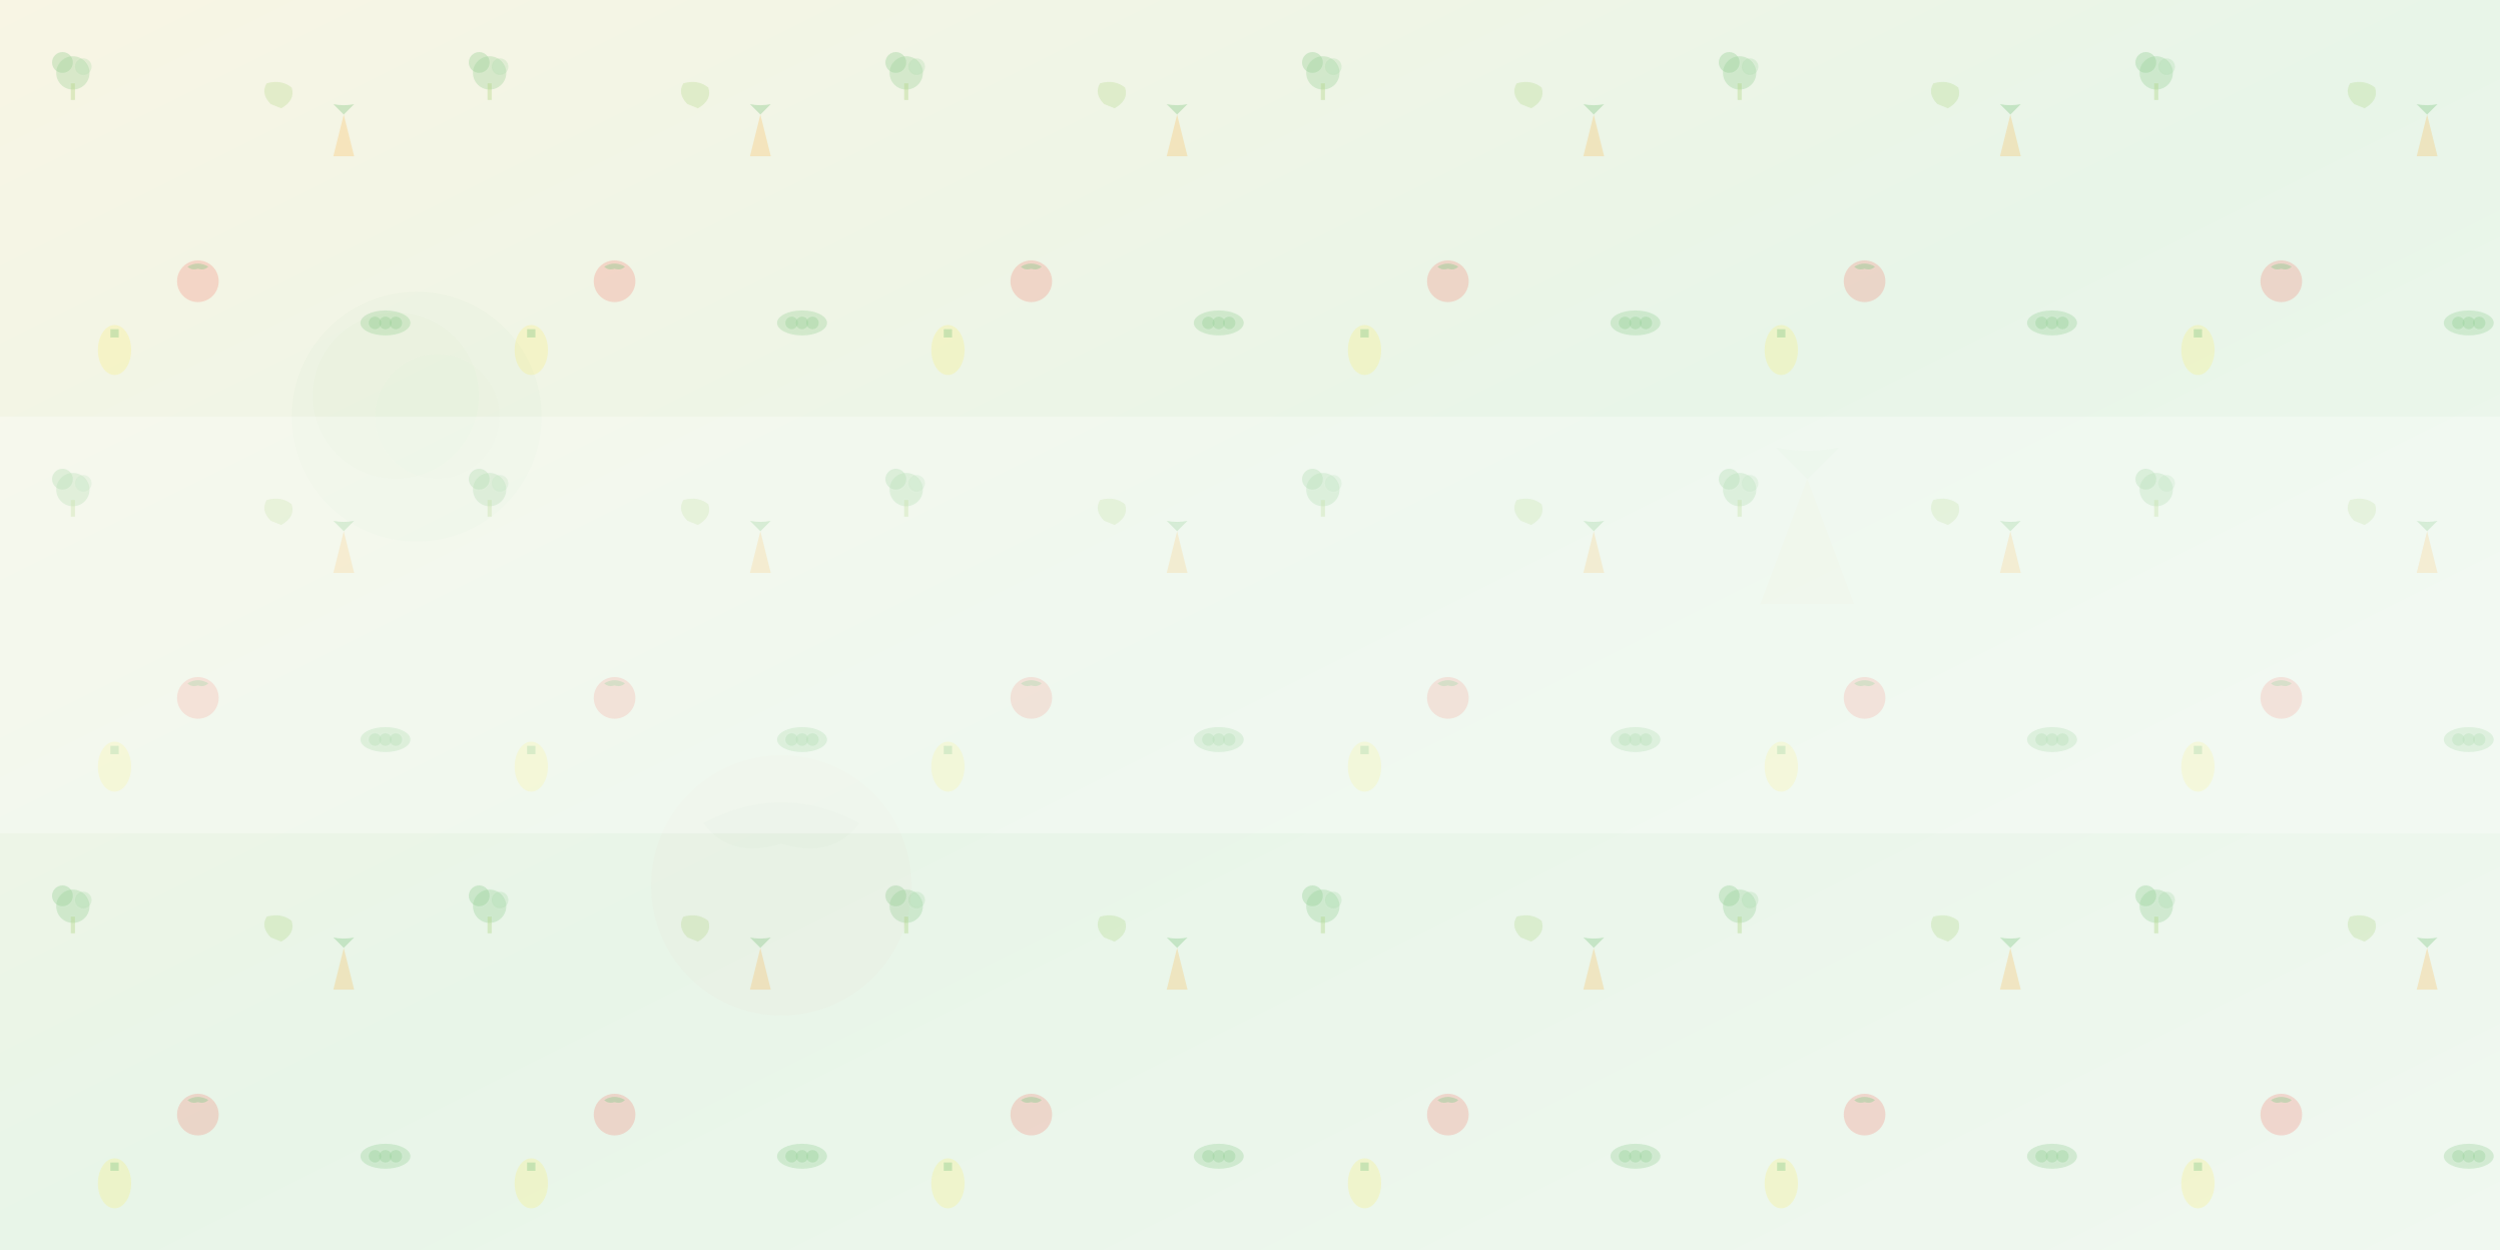
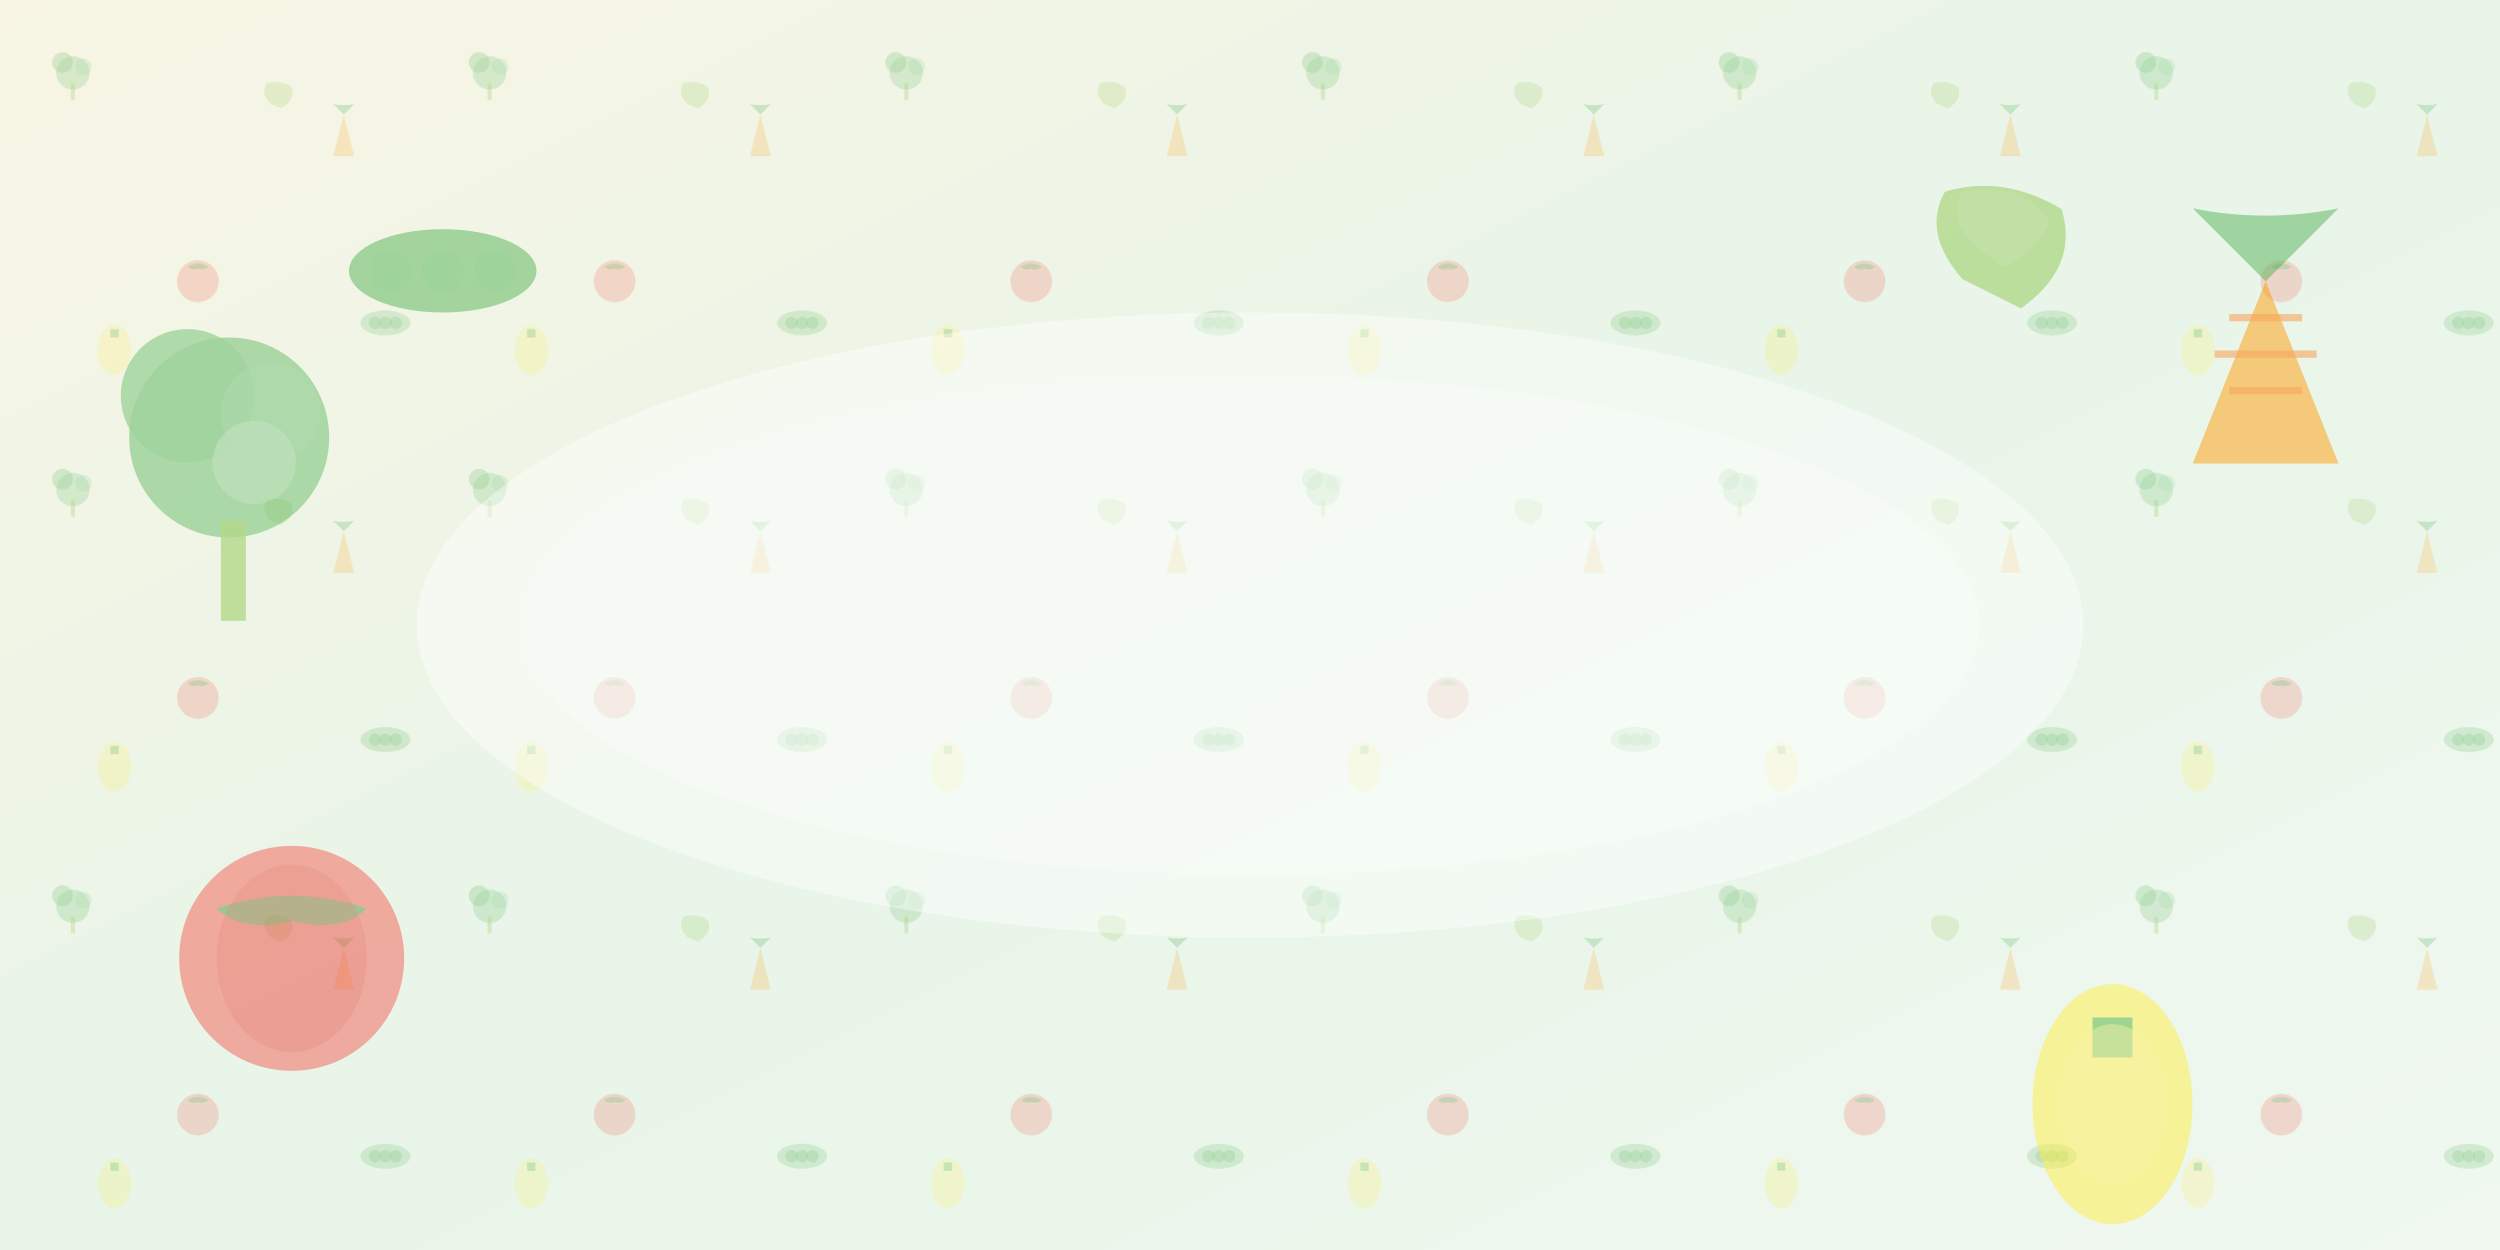
<svg xmlns="http://www.w3.org/2000/svg" viewBox="0 0 1200 600">
  <defs>
    <linearGradient id="bgGradient" x1="0%" y1="0%" x2="100%" y2="100%">
      <stop offset="0%" style="stop-color:#f8f5e4;stop-opacity:1" />
      <stop offset="50%" style="stop-color:#e8f5e8;stop-opacity:1" />
      <stop offset="100%" style="stop-color:#f0f8f0;stop-opacity:1" />
    </linearGradient>
    <pattern id="veggiePattern" x="0" y="0" width="200" height="200" patternUnits="userSpaceOnUse">
      <g transform="translate(20,20)">
        <circle cx="15" cy="15" r="8" fill="#4CAF50" opacity="0.3" />
        <circle cx="10" cy="10" r="5" fill="#66BB6A" opacity="0.4" />
        <circle cx="20" cy="12" r="4" fill="#81C784" opacity="0.3" />
        <rect x="14" y="20" width="2" height="8" fill="#8BC34A" opacity="0.4" />
      </g>
      <g transform="translate(150,50)">
        <polygon points="10,25 15,5 20,25" fill="#FF9800" opacity="0.3" />
        <path d="M15,5 Q12,2 10,0 Q15,1 20,0 Q18,2 15,5" fill="#4CAF50" opacity="0.4" />
      </g>
      <g transform="translate(80,120)">
        <circle cx="15" cy="15" r="10" fill="#F44336" opacity="0.3" />
        <path d="M10,8 Q15,5 20,8 Q18,10 15,9 Q12,10 10,8" fill="#4CAF50" opacity="0.4" />
      </g>
      <g transform="translate(40,150)">
        <ellipse cx="15" cy="18" rx="8" ry="12" fill="#FFEB3B" opacity="0.3" />
        <rect x="13" y="8" width="4" height="4" fill="#4CAF50" opacity="0.4" />
      </g>
      <g transform="translate(120,30)">
        <path d="M10,20 Q5,15 8,10 Q15,8 20,12 Q22,18 15,22 Q10,20 10,20" fill="#8BC34A" opacity="0.3" />
      </g>
      <g transform="translate(170,140)">
        <ellipse cx="15" cy="15" rx="12" ry="6" fill="#4CAF50" opacity="0.3" />
        <circle cx="10" cy="15" r="3" fill="#66BB6A" opacity="0.4" />
        <circle cx="15" cy="15" r="3" fill="#66BB6A" opacity="0.4" />
        <circle cx="20" cy="15" r="3" fill="#66BB6A" opacity="0.4" />
      </g>
    </pattern>
  </defs>
  <rect width="100%" height="100%" fill="url(#bgGradient)" />
  <rect width="100%" height="100%" fill="url(#veggiePattern)" opacity="0.6" />
-   <g opacity="0.2">
-     <g transform="translate(100,100) scale(2)">
-       <circle cx="50" cy="50" r="30" fill="#4CAF50" opacity="0.1" />
-       <circle cx="45" cy="45" r="20" fill="#66BB6A" opacity="0.1" />
-       <circle cx="55" cy="50" r="15" fill="#81C784" opacity="0.1" />
+   <g opacity="0.6">
+     <g transform="translate(50,150) scale(4)">
+       <circle cx="15" cy="15" r="12" fill="#4CAF50" opacity="0.7" />
+       <circle cx="10" cy="10" r="8" fill="#66BB6A" opacity="0.8" />
+       <circle cx="20" cy="12" r="6" fill="#81C784" opacity="0.7" />
+       <circle cx="18" cy="18" r="5" fill="#A5D6A7" opacity="0.6" />
+       <rect x="14" y="25" width="3" height="12" fill="#8BC34A" opacity="0.8" />
    </g>
-     <g transform="translate(800,200) scale(1.5)">
-       <polygon points="30,60 45,20 60,60" fill="#FF9800" opacity="0.1" />
-       <path d="M45,20 Q40,15 35,10 Q45,12 55,10 Q50,15 45,20" fill="#4CAF50" opacity="0.1" />
+     <g transform="translate(1000,100) scale(3.5)">
+       <polygon points="15,35 25,10 35,35" fill="#FF9800" opacity="0.8" />
+       <path d="M25,10 Q20,5 15,0 Q25,2 35,0 Q30,5 25,10" fill="#4CAF50" opacity="0.8" />
+       <line x1="20" y1="15" x2="30" y2="15" stroke="#FF6F00" stroke-width="1" opacity="0.6" />
+       <line x1="18" y1="20" x2="32" y2="20" stroke="#FF6F00" stroke-width="1" opacity="0.6" />
+       <line x1="20" y1="25" x2="30" y2="25" stroke="#FF6F00" stroke-width="1" opacity="0.6" />
    </g>
-     <g transform="translate(300,350) scale(2.5)">
-       <circle cx="30" cy="30" r="25" fill="#F44336" opacity="0.08" />
-       <path d="M15,18 Q30,10 45,18 Q40,25 30,22 Q20,25 15,18" fill="#4CAF50" opacity="0.1" />
+     <g transform="translate(80,400) scale(3)">
+       <circle cx="20" cy="20" r="18" fill="#F44336" opacity="0.7" />
+       <path d="M8,12 Q20,8 32,12 Q28,16 20,14 Q12,16 8,12" fill="#4CAF50" opacity="0.8" />
+       <ellipse cx="20" cy="20" rx="12" ry="15" fill="#E53935" opacity="0.3" />
+     </g>
+     <g transform="translate(950,450) scale(3.2)">
+       <ellipse cx="20" cy="25" rx="12" ry="18" fill="#FFEB3B" opacity="0.8" />
+       <rect x="17" y="12" width="6" height="6" fill="#4CAF50" opacity="0.8" />
+       <ellipse cx="20" cy="25" rx="8" ry="12" fill="#FFF176" opacity="0.4" />
+     </g>
+     <g transform="translate(900,50) scale(2.8)">
+       <path d="M15,30 Q8,22 12,15 Q22,12 32,18 Q35,28 25,35 Q15,30 15,30" fill="#8BC34A" opacity="0.8" />
+       <path d="M18,25 Q12,20 15,15 Q25,13 30,20 Q28,25 22,28 Q18,25 18,25" fill="#AED581" opacity="0.6" />
+     </g>
+     <g transform="translate(150,80) scale(2.5)">
+       <ellipse cx="25" cy="20" rx="18" ry="8" fill="#4CAF50" opacity="0.8" />
+       <circle cx="15" cy="20" r="4" fill="#66BB6A" opacity="0.9" />
+       <circle cx="25" cy="20" r="4" fill="#66BB6A" opacity="0.9" />
+       <circle cx="35" cy="20" r="4" fill="#66BB6A" opacity="0.9" />
    </g>
  </g>
-   <rect x="0" y="200" width="100%" height="200" fill="rgba(255,255,255,0.3)" />
+   <ellipse cx="600" cy="300" rx="400" ry="150" fill="rgba(255,255,255,0.4)" />
+   <ellipse cx="600" cy="300" rx="350" ry="120" fill="rgba(255,255,255,0.2)" />
</svg>
